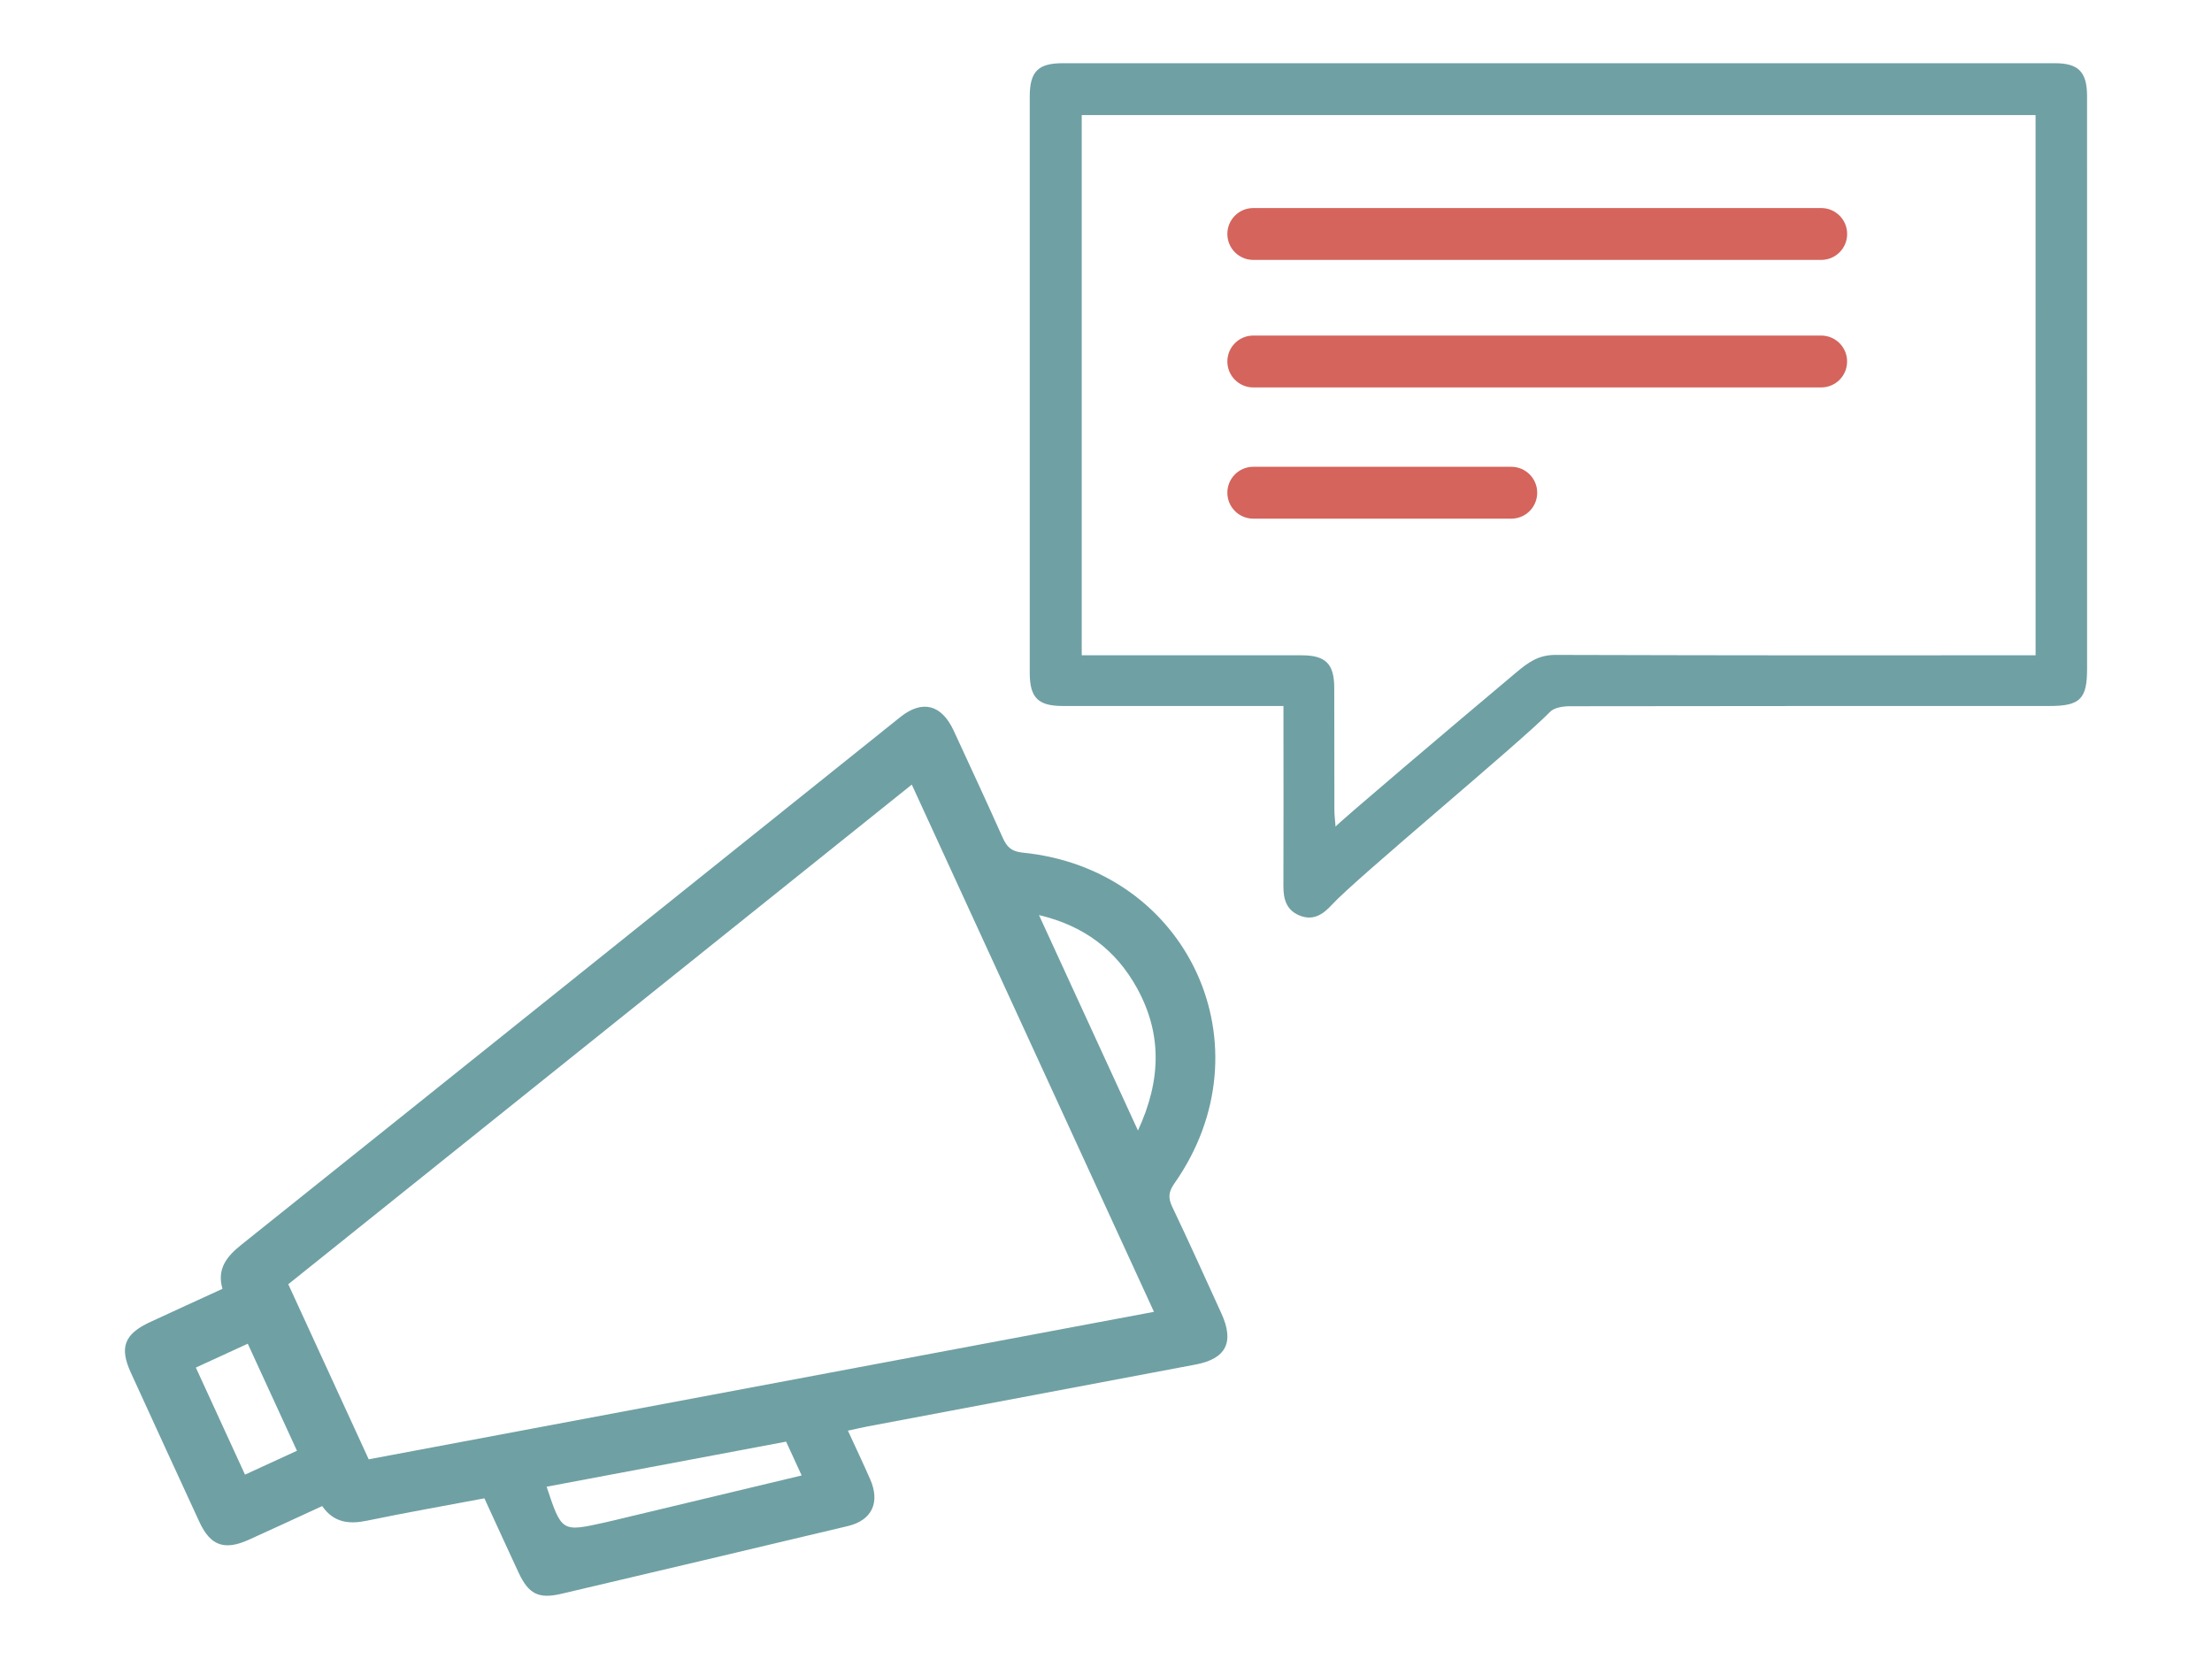
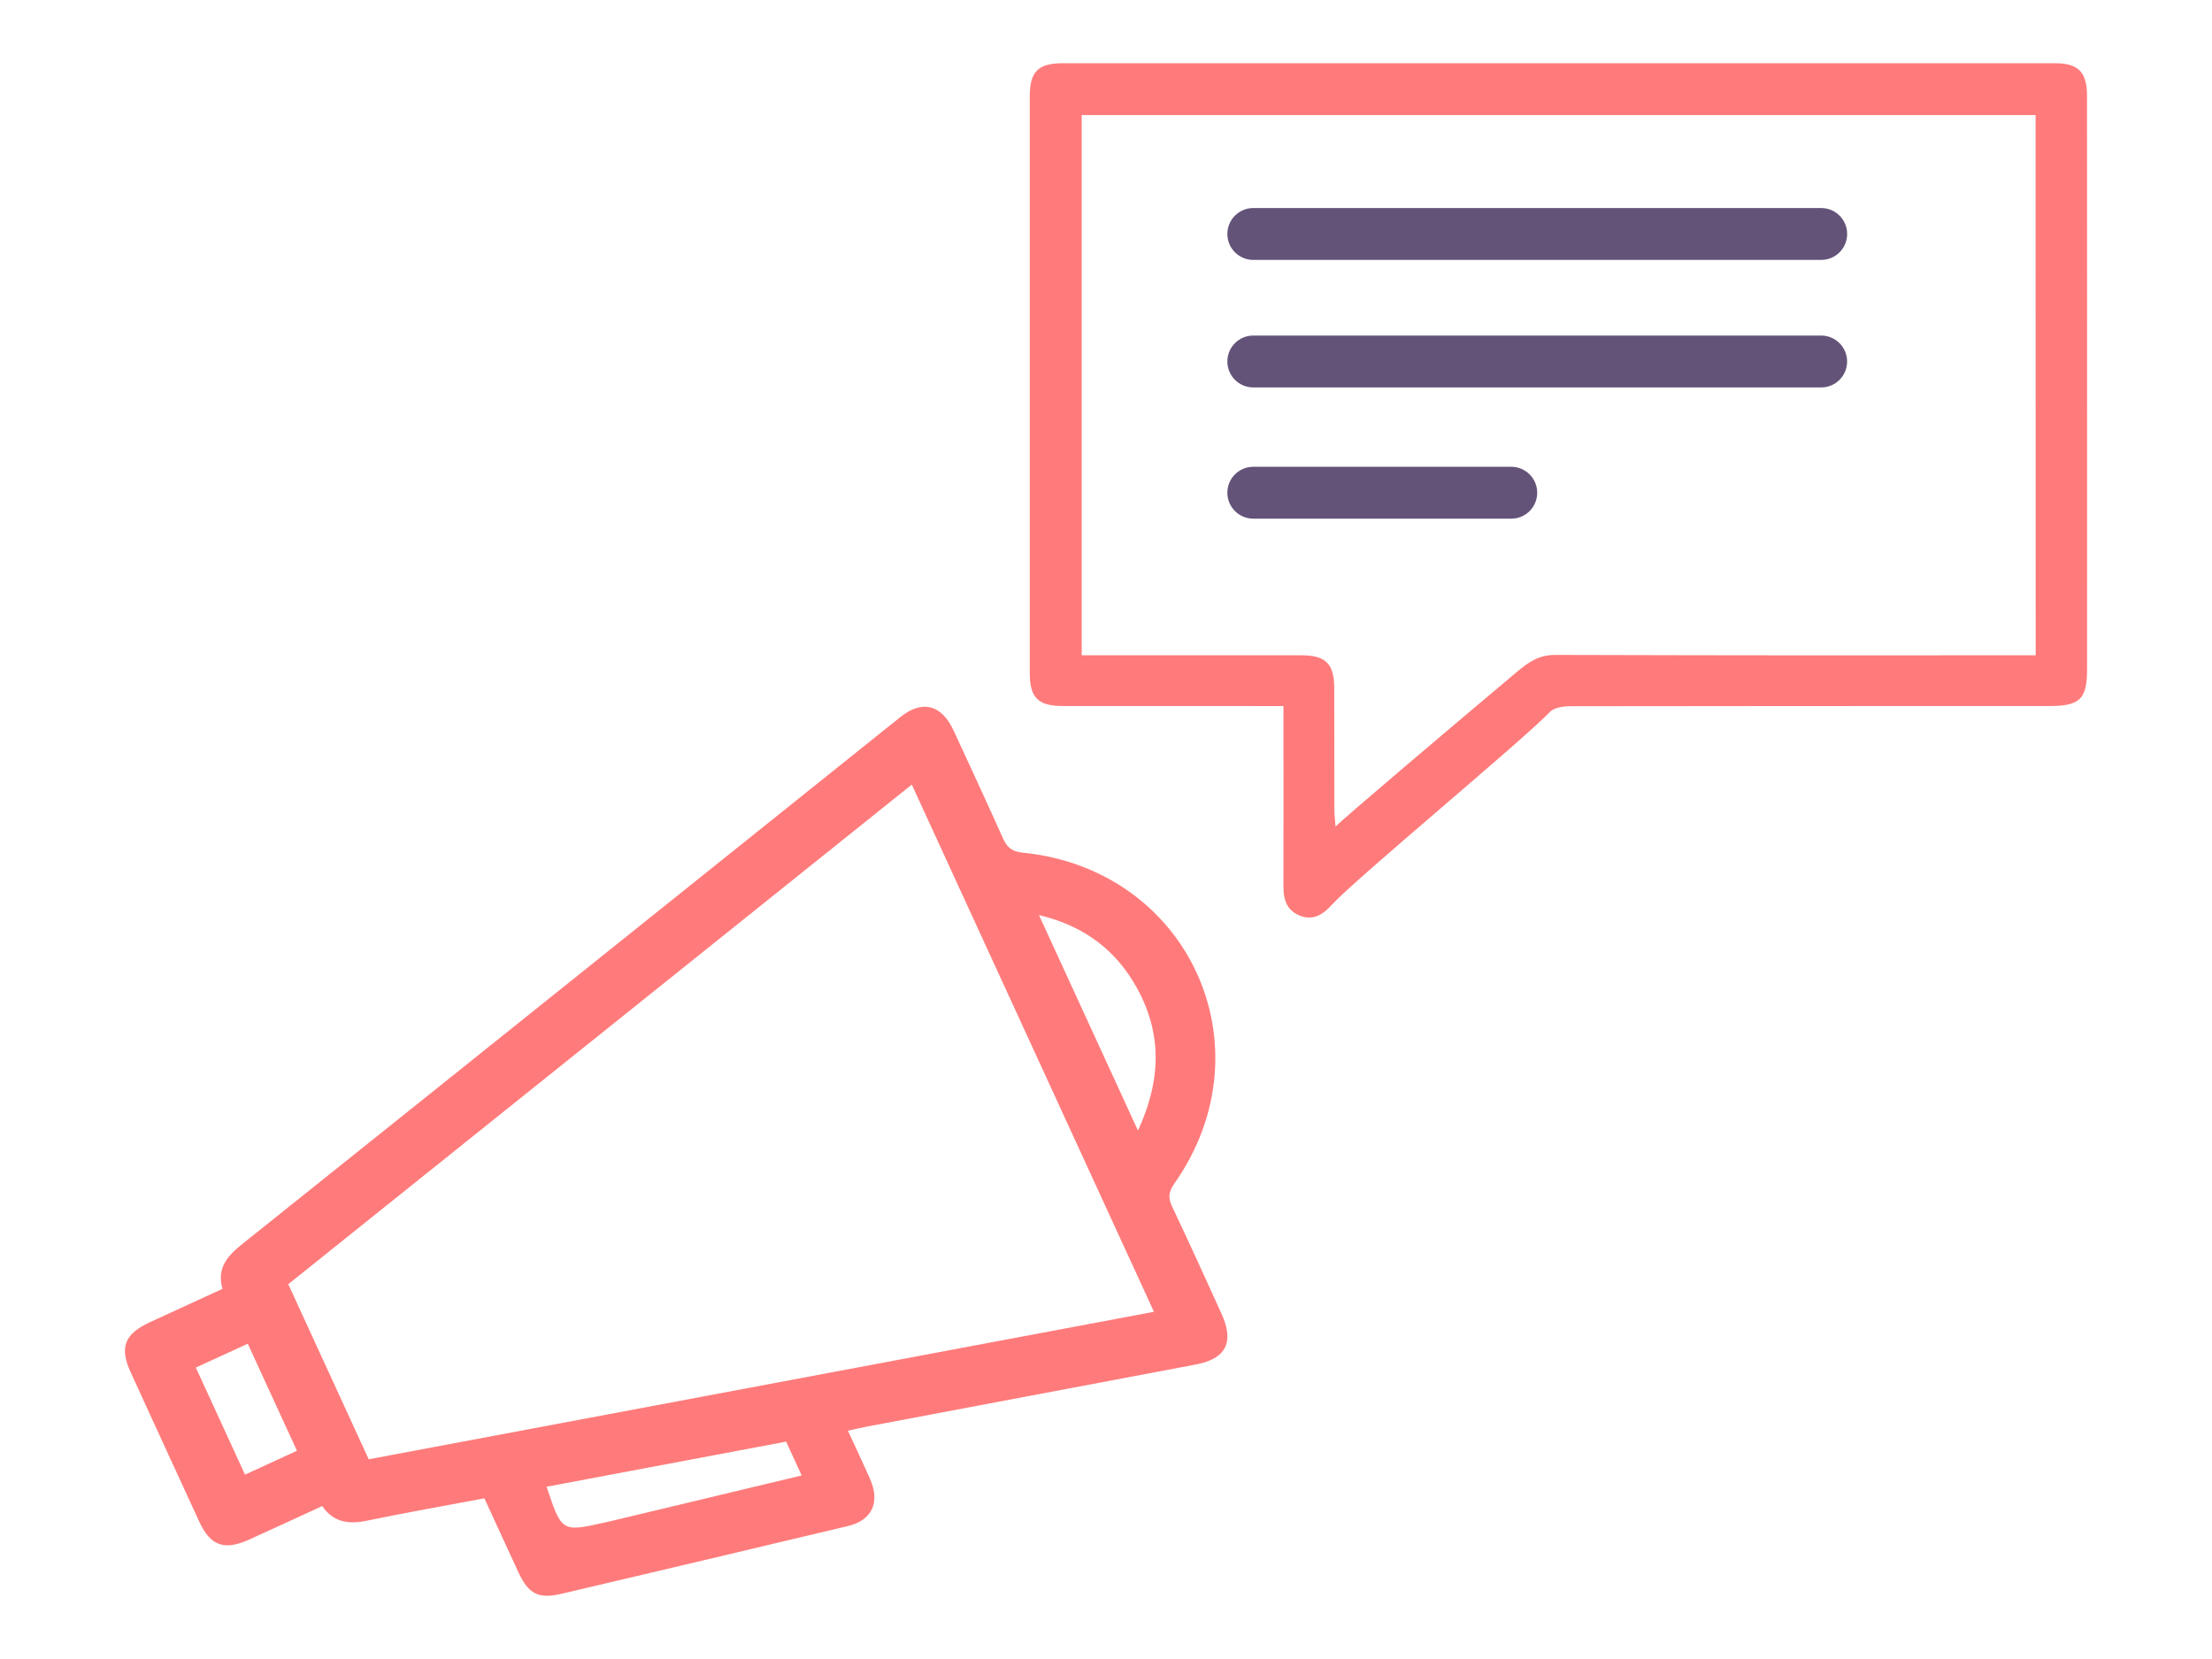
<svg xmlns="http://www.w3.org/2000/svg" version="1.1" id="Layer_1" x="0px" y="0px" width="80px" height="60px" viewBox="0 0 80 60" enable-background="new 0 0 80 60" xml:space="preserve">
  <g>
-     <path fill-rule="evenodd" clip-rule="evenodd" fill="#6FA0A4" d="M17.519,54.189c-1.464,0.275-2.858,0.521-4.244,0.808   c-0.651,0.135-1.203,0.076-1.623-0.528c-0.895,0.412-1.771,0.819-2.651,1.217c-0.888,0.401-1.395,0.216-1.793-0.651   c-0.83-1.797-1.656-3.598-2.479-5.398c-0.417-0.911-0.229-1.393,0.699-1.822c0.856-0.397,1.715-0.789,2.618-1.203   C7.836,45.89,8.2,45.44,8.731,45.016c7.948-6.353,15.885-12.72,23.828-19.081c0.796-0.638,1.494-0.457,1.932,0.489   c0.595,1.287,1.192,2.573,1.771,3.868c0.148,0.332,0.309,0.503,0.721,0.544c6.008,0.597,8.958,7.025,5.493,11.96   c-0.213,0.304-0.237,0.52-0.083,0.844c0.609,1.279,1.192,2.571,1.78,3.861c0.475,1.039,0.174,1.64-0.931,1.849   c-3.952,0.747-7.903,1.491-11.854,2.237c-0.217,0.042-0.435,0.093-0.722,0.155c0.283,0.613,0.551,1.18,0.803,1.752   c0.371,0.842,0.068,1.49-0.804,1.698c-3.453,0.821-6.908,1.639-10.363,2.45c-0.829,0.195-1.189,0.004-1.551-0.776   C18.344,55.991,17.943,55.113,17.519,54.189z M32.976,28.376c-7.538,6.041-15.046,12.057-22.55,18.07   c0.985,2.146,1.942,4.227,2.909,6.332c9.464-1.779,18.911-3.553,28.4-5.334C38.809,41.073,35.909,34.763,32.976,28.376z    M19.769,53.769c0.546,1.641,0.546,1.641,2.113,1.292c0.22-0.048,0.437-0.103,0.656-0.155c2.139-0.512,4.276-1.022,6.455-1.544   c-0.195-0.426-0.371-0.807-0.562-1.223C25.542,52.683,22.66,53.226,19.769,53.769z M41.156,40.887   c0.852-1.841,0.867-3.522-0.041-5.163c-0.756-1.363-1.906-2.244-3.539-2.629C38.781,35.716,39.931,38.219,41.156,40.887z    M7.083,49.46c0.615,1.339,1.199,2.611,1.778,3.872c0.653-0.3,1.258-0.578,1.879-0.863c-0.6-1.307-1.185-2.578-1.779-3.872   C8.319,48.893,7.714,49.17,7.083,49.46z" />
-     <path fill-rule="evenodd" clip-rule="evenodd" fill="#6FA0A4" d="M73.619,4.163c-14.088,0-20.472,0-34.497,0   c0,8.574,0,10.983,0,19.536c2.685,0,5.323-0.001,7.96,0.001c0.864,0,1.17,0.311,1.173,1.174c0.003,1.989,0.001,2.445,0.005,4.433   c0,0.158,0.021,0.316,0.042,0.587c0.192-0.215,4.275-3.678,6.52-5.562c0.458-0.385,0.82-0.647,1.438-0.646   c8.029,0.021,8.404,0.014,16.434,0.014c0.299,0,0.6,0,0.926,0C73.619,15.117,73.619,12.722,73.619,4.163z M48.168,32.723   c-0.319,0.349-0.67,0.584-1.157,0.392c-0.479-0.19-0.598-0.586-0.595-1.068c0.008-2.466,0.002-3.4,0.002-5.867   c0-0.189,0-0.378,0-0.646c-0.232,0-0.434,0-0.636,0c-2.447,0-4.895,0.001-7.341-0.001c-0.9,0-1.199-0.3-1.199-1.204   c-0.001-8.986-0.001-11.847,0-20.833c0-0.907,0.299-1.21,1.194-1.21c14.511-0.001,21.367-0.001,35.878,0   c0.856,0,1.164,0.314,1.167,1.18c0.003,1.414,0.001,14.093,0.001,20.728c0,1.088-0.256,1.339-1.355,1.339   c-8.336,0.001-9.017-0.001-17.354,0.009c-0.243,0-0.566,0.048-0.716,0.206C54.995,26.844,49.033,31.776,48.168,32.723z" />
+     <path fill="#FF7B7B" d="M17.519,54.189c-1.464,0.274-2.858,0.521-4.244,0.808c-0.651,0.135-1.203,0.076-1.623-0.528   c-0.895,0.412-1.771,0.819-2.651,1.217c-0.888,0.401-1.395,0.217-1.793-0.65c-0.83-1.797-1.656-3.598-2.479-5.398   c-0.417-0.91-0.229-1.393,0.699-1.822c0.856-0.396,1.715-0.789,2.618-1.203c-0.21-0.721,0.154-1.172,0.685-1.596   c7.948-6.353,15.885-12.72,23.828-19.081c0.796-0.638,1.494-0.457,1.932,0.489c0.595,1.287,1.192,2.573,1.771,3.868   c0.148,0.332,0.309,0.503,0.721,0.544c6.008,0.598,8.958,7.025,5.494,11.96c-0.213,0.304-0.238,0.521-0.084,0.845   c0.609,1.278,1.192,2.57,1.78,3.86c0.476,1.039,0.175,1.64-0.931,1.849c-3.952,0.748-7.903,1.491-11.854,2.237   c-0.217,0.042-0.435,0.093-0.722,0.155c0.283,0.613,0.551,1.18,0.803,1.752c0.371,0.842,0.068,1.49-0.804,1.697   c-3.453,0.822-6.908,1.64-10.363,2.451c-0.829,0.194-1.189,0.004-1.551-0.776C18.344,55.991,17.943,55.113,17.519,54.189z    M32.976,28.376c-7.538,6.041-15.046,12.058-22.55,18.069c0.985,2.146,1.942,4.228,2.909,6.332   c9.464-1.778,18.911-3.553,28.399-5.334C38.809,41.073,35.909,34.764,32.976,28.376z M19.769,53.77   c0.546,1.641,0.546,1.641,2.113,1.291c0.22-0.047,0.437-0.103,0.656-0.154c2.139-0.512,4.276-1.022,6.455-1.545   c-0.195-0.426-0.371-0.807-0.562-1.223C25.542,52.684,22.66,53.227,19.769,53.77z M41.156,40.887   c0.852-1.841,0.867-3.521-0.041-5.162c-0.756-1.363-1.906-2.244-3.539-2.629C38.781,35.716,39.931,38.219,41.156,40.887z    M7.083,49.46c0.615,1.339,1.199,2.61,1.778,3.872c0.653-0.3,1.258-0.578,1.879-0.863c-0.6-1.307-1.185-2.578-1.779-3.871   C8.319,48.893,7.714,49.17,7.083,49.46z" />
+     <path fill="#FF7B7B" d="M73.619,4.163c-14.088,0-20.473,0-34.497,0c0,8.574,0,10.983,0,19.536c2.685,0,5.323-0.001,7.96,0.001   c0.863,0,1.17,0.311,1.173,1.174c0.003,1.989,0.001,2.445,0.005,4.433c0,0.158,0.021,0.316,0.042,0.587   c0.192-0.215,4.275-3.678,6.521-5.562c0.457-0.385,0.82-0.647,1.438-0.646c8.029,0.021,8.404,0.014,16.434,0.014   c0.3,0,0.601,0,0.927,0C73.619,15.117,73.619,12.722,73.619,4.163z M48.168,32.723c-0.318,0.35-0.67,0.584-1.156,0.393   c-0.479-0.19-0.599-0.586-0.596-1.068c0.008-2.466,0.002-3.4,0.002-5.867c0-0.189,0-0.378,0-0.646c-0.232,0-0.434,0-0.636,0   c-2.447,0-4.896,0.001-7.341-0.001c-0.9,0-1.199-0.3-1.199-1.204c-0.001-8.986-0.001-11.847,0-20.833   c0-0.907,0.299-1.21,1.194-1.21c14.511-0.001,21.367-0.001,35.878,0c0.855,0,1.164,0.314,1.166,1.18   c0.004,1.414,0.002,14.093,0.002,20.728c0,1.088-0.256,1.339-1.355,1.339c-8.336,0.001-9.018-0.001-17.354,0.009   c-0.244,0-0.566,0.048-0.717,0.206C54.995,26.844,49.033,31.775,48.168,32.723z" />
    <g>
-       <path fill-rule="evenodd" clip-rule="evenodd" fill="#D4645C" d="M44.389,8.462c0,0.518,0.42,0.938,0.938,0.938h20.54    c0.518,0,0.938-0.42,0.938-0.938c0-0.518-0.42-0.938-0.938-0.938h-20.54C44.809,7.524,44.389,7.944,44.389,8.462    C44.389,8.462,44.389,7.944,44.389,8.462z" />
+       <path fill="#635378" d="M44.389,8.462c0,0.518,0.42,0.938,0.938,0.938h20.54c0.518,0,0.938-0.42,0.938-0.938    s-0.42-0.938-0.938-0.938h-20.54C44.809,7.524,44.389,7.944,44.389,8.462C44.389,8.462,44.389,7.944,44.389,8.462z" />
    </g>
    <g>
-       <path fill-rule="evenodd" clip-rule="evenodd" fill="#D4645C" d="M44.389,13.074c0,0.518,0.42,0.938,0.938,0.938h20.538    c0.519,0,0.938-0.42,0.938-0.938s-0.42-0.938-0.938-0.938H45.328C44.809,12.135,44.389,12.556,44.389,13.074    C44.389,13.074,44.389,12.556,44.389,13.074z" />
+       <path fill="#635378" d="M44.389,13.074c0,0.518,0.42,0.938,0.938,0.938h20.538c0.519,0,0.938-0.42,0.938-0.938    c0-0.518-0.42-0.938-0.938-0.938H45.328C44.809,12.135,44.389,12.556,44.389,13.074C44.389,13.074,44.389,12.556,44.389,13.074z" />
    </g>
    <g>
-       <path fill-rule="evenodd" clip-rule="evenodd" fill="#D4645C" d="M44.389,17.82c0,0.518,0.42,0.938,0.938,0.938h9.33    c0.519,0,0.938-0.42,0.938-0.938s-0.42-0.938-0.938-0.938h-9.33C44.809,16.881,44.389,17.302,44.389,17.82    C44.389,17.82,44.389,17.302,44.389,17.82z" />
+       <path fill="#635378" d="M44.389,17.82c0,0.518,0.42,0.938,0.938,0.938h9.33c0.519,0,0.938-0.42,0.938-0.938    s-0.421-0.938-0.938-0.938h-9.33C44.809,16.881,44.389,17.302,44.389,17.82C44.389,17.82,44.389,17.302,44.389,17.82z" />
    </g>
  </g>
</svg>
